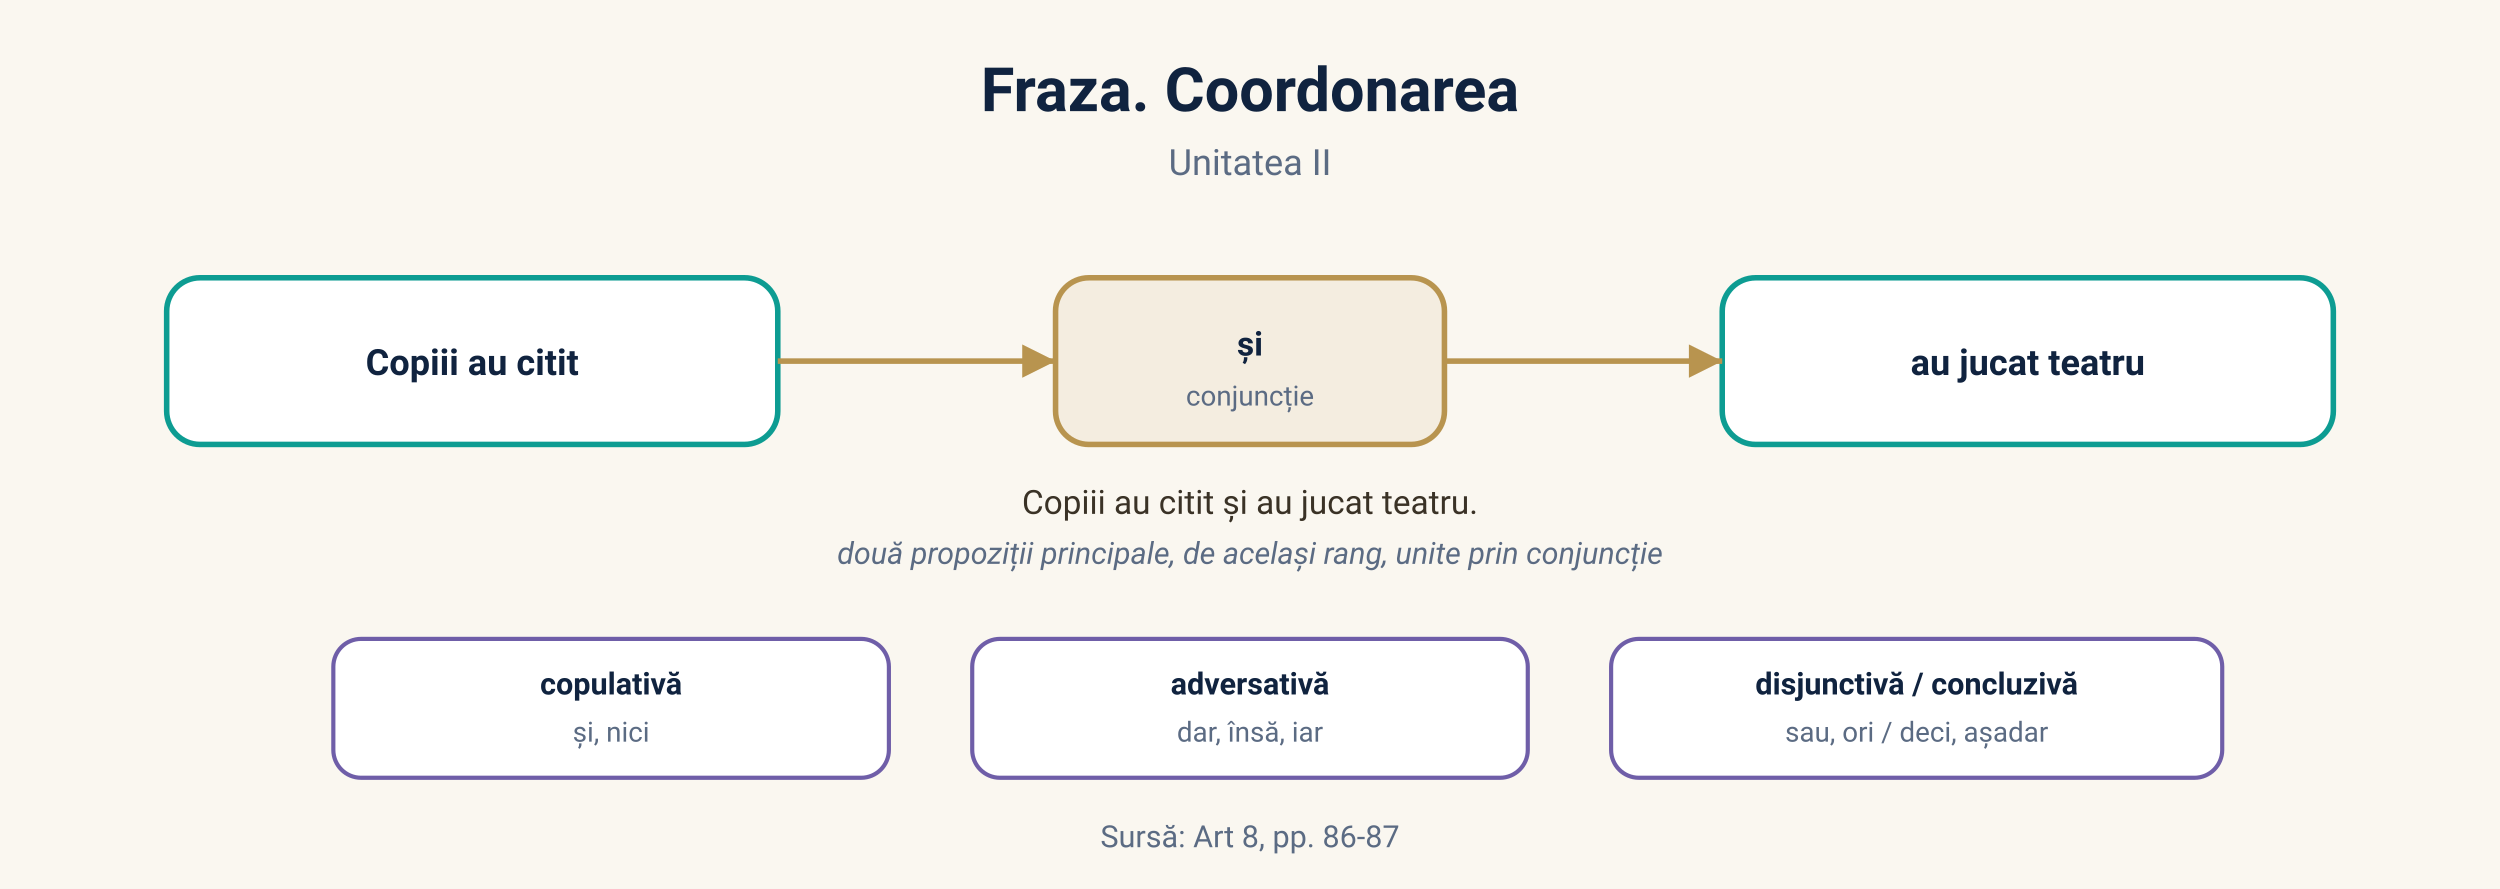
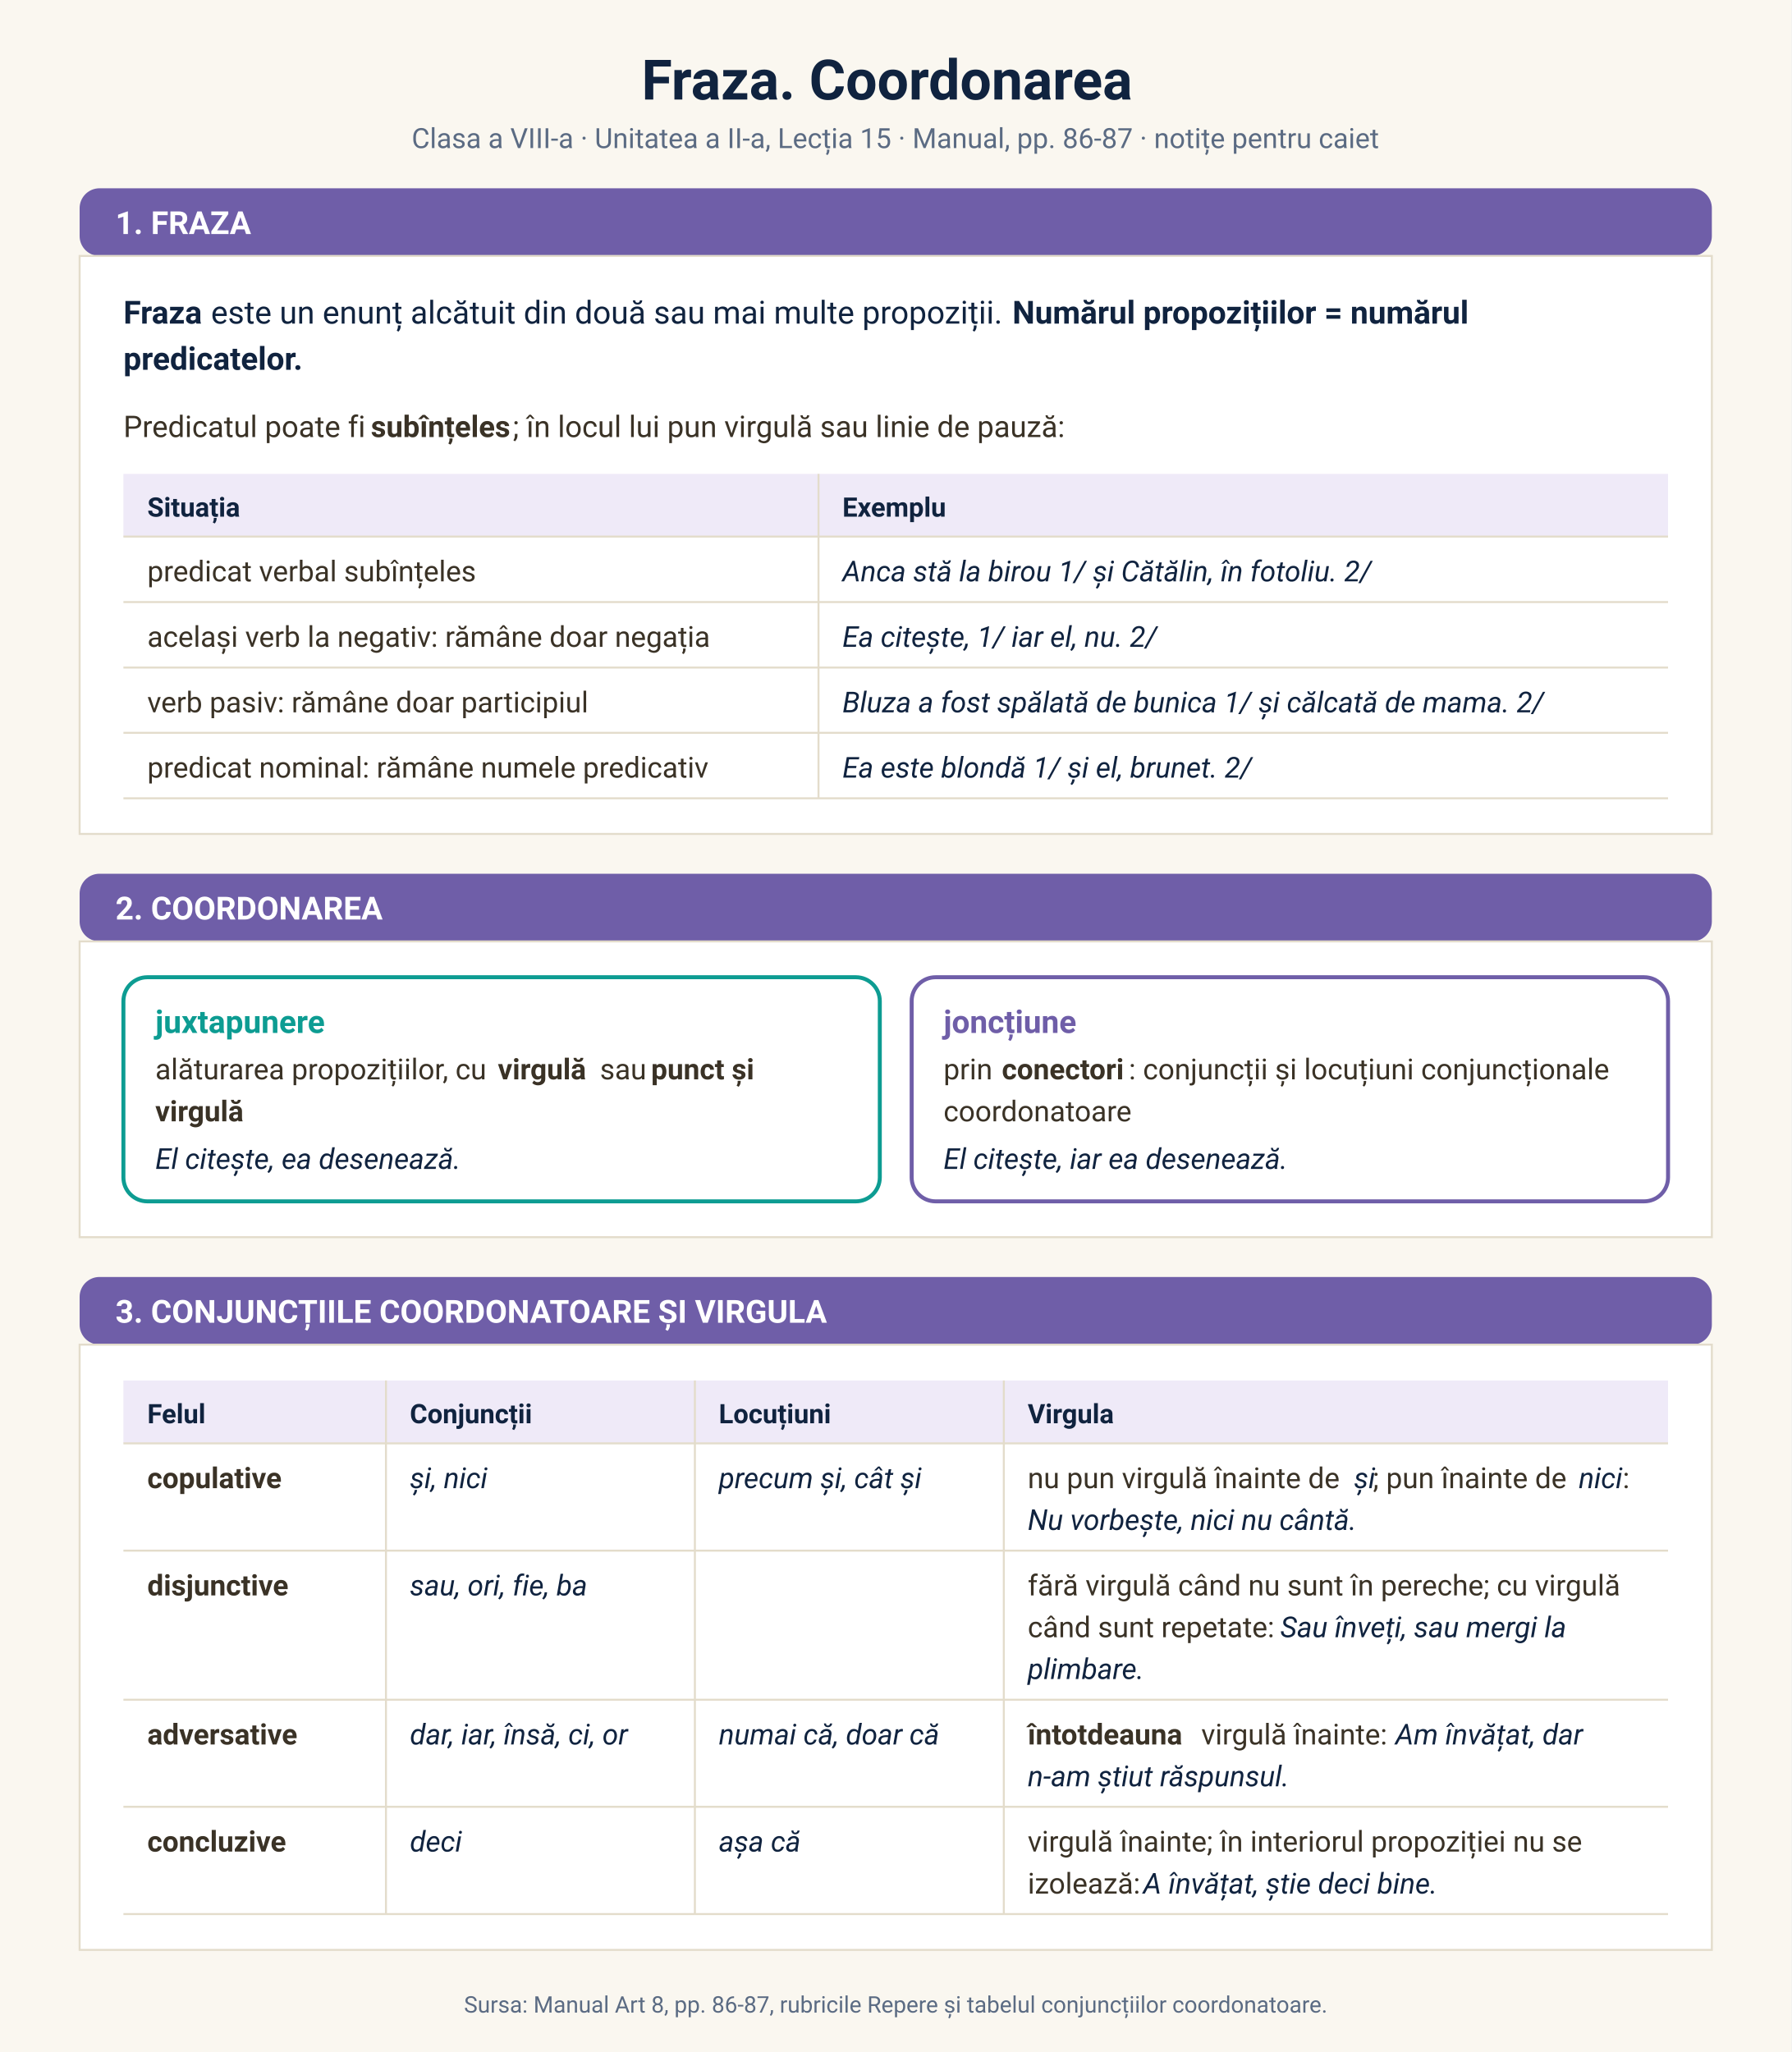
- <svg xmlns="http://www.w3.org/2000/svg" viewBox="0 0 900 320" font-family="'Segoe UI', 'Plus Jakarta Sans', -apple-system, Roboto, sans-serif">
-   <rect width="900" height="320" fill="#faf7f0" />
-   <text x="450" y="40" text-anchor="middle" font-size="22" font-weight="700" fill="#10233f">Fraza. Coordonarea</text>
-   <text x="450" y="63" text-anchor="middle" font-size="13" fill="#5b6b83">Unitatea II</text>
-   <g>
-     <rect x="60" y="100" width="220" height="60" rx="12" fill="#ffffff" stroke="#0d9c92" stroke-width="2" />
-     <text x="170" y="135" text-anchor="middle" font-size="13" font-weight="700" fill="#10233f">Copiii au citit</text>
-   </g>
-   <g>
-     <rect x="620" y="100" width="220" height="60" rx="12" fill="#ffffff" stroke="#0d9c92" stroke-width="2" />
-     <text x="730" y="135" text-anchor="middle" font-size="13" font-weight="700" fill="#10233f">au jucat teatru</text>
-   </g>
-   <rect x="380" y="100" width="140" height="60" rx="12" fill="#f4ede0" stroke="#b8944f" stroke-width="2" />
-   <text x="450" y="128" text-anchor="middle" font-size="12" font-weight="700" fill="#10233f">și</text>
-   <text x="450" y="146" text-anchor="middle" font-size="10" fill="#5b6b83">conjuncție</text>
-   <line x1="280" y1="130" x2="380" y2="130" stroke="#b8944f" stroke-width="2" marker-end="url(#arrow)" />
-   <line x1="520" y1="130" x2="620" y2="130" stroke="#b8944f" stroke-width="2" marker-end="url(#arrow)" />
-   <defs>
-     <marker id="arrow" markerWidth="8" markerHeight="8" refX="6" refY="3" orient="auto">
-       <path d="M0,0 L6,3 L0,6 Z" fill="#b8944f" />
-     </marker>
-   </defs>
-   <text x="450" y="185" text-anchor="middle" font-size="12" fill="#3a3226">Copiii au citit și au jucat teatru.</text>
-   <text x="450" y="203" text-anchor="middle" font-size="11" fill="#5b6b83" font-style="italic">două propoziții principale, de același rang, unite prin conjuncție</text>
-   <g>
-     <rect x="120" y="230" width="200" height="50" rx="10" fill="#ffffff" stroke="#6f5ea8" stroke-width="1.5" />
-     <text x="220" y="250" text-anchor="middle" font-size="11" font-weight="700" fill="#10233f">copulativă</text>
-     <text x="220" y="267" text-anchor="middle" font-size="10" fill="#5b6b83">și, nici</text>
-   </g>
-   <g>
-     <rect x="350" y="230" width="200" height="50" rx="10" fill="#ffffff" stroke="#6f5ea8" stroke-width="1.5" />
-     <text x="450" y="250" text-anchor="middle" font-size="11" font-weight="700" fill="#10233f">adversativă</text>
-     <text x="450" y="267" text-anchor="middle" font-size="10" fill="#5b6b83">dar, însă, iar</text>
-   </g>
-   <g>
-     <rect x="580" y="230" width="220" height="50" rx="10" fill="#ffffff" stroke="#6f5ea8" stroke-width="1.5" />
-     <text x="690" y="250" text-anchor="middle" font-size="11" font-weight="700" fill="#10233f">disjunctivă / concluzivă</text>
-     <text x="690" y="267" text-anchor="middle" font-size="10" fill="#5b6b83">sau, ori / deci, așadar</text>
-   </g>
-   <text x="450" y="305" text-anchor="middle" font-size="11" fill="#5b6b83">Sursă: Art 8, pp. 86-87</text>
+ <svg xmlns="http://www.w3.org/2000/svg" viewBox="0 0 900 1031" font-family="'Segoe UI', 'Plus Jakarta Sans', -apple-system, Roboto, sans-serif">
+   <rect width="900" height="1031" fill="#faf7f0" />
+   <text x="322.3" y="50.0" font-size="28" fill="#10233f" font-weight="700" textLength="255.6" lengthAdjust="spacing">Fraza. Coordonarea</text>
+   <text x="206.8" y="74.4" font-size="14" fill="#5b6b83" textLength="486.4" lengthAdjust="spacing">Clasa a VIII-a · Unitatea a II-a, Lecția 15 · Manual, pp. 86-87 · notițe pentru caiet</text>
+   <rect x="40" y="94.6" width="820" height="34" rx="10" fill="#6f5ea8" />
+   <text x="58" y="117.6" font-size="16" font-weight="700" fill="#ffffff">1. FRAZA</text>
+   <rect x="40" y="128.6" width="820" height="290.4" fill="#ffffff" stroke="#e3dccb" />
+   <text x="62.0" y="162.6" font-size="16" fill="#10233f" font-weight="700" textLength="39.7" lengthAdjust="spacing">Fraza</text>
+   <text x="106.0" y="162.6" font-size="16" fill="#10233f" textLength="398.2" lengthAdjust="spacing">este un enunț alcătuit din două sau mai multe propoziții.</text>
+   <text x="508.6" y="162.6" font-size="16" fill="#10233f" font-weight="700" textLength="248.5" lengthAdjust="spacing">Numărul propozițiilor = numărul</text>
+   <text x="62.0" y="185.8" font-size="16" fill="#10233f" font-weight="700" textLength="95.5" lengthAdjust="spacing">predicatelor.</text>
+   <text x="62.0" y="219.6" font-size="15" fill="#3a3226" textLength="120.3" lengthAdjust="spacing">Predicatul poate fi</text>
+   <text x="186.3" y="219.6" font-size="15" fill="#3a3226" font-weight="700" textLength="71.2" lengthAdjust="spacing">subînțeles</text>
+   <text x="257.6" y="219.6" font-size="15" fill="#3a3226" textLength="278.8" lengthAdjust="spacing">; în locul lui pun virgulă sau linie de pauză:</text>
+   <rect x="62.0" y="238.1" width="776.0" height="31.6" fill="#efeaf8" />
+   <text x="74.0" y="259.6" font-size="13.5" fill="#10233f" font-weight="700" textLength="48.5" lengthAdjust="spacing">Situația</text>
+   <text x="423.2" y="259.6" font-size="13.5" fill="#10233f" font-weight="700" textLength="54.7" lengthAdjust="spacing">Exemplu</text>
+   <line x1="62.0" y1="269.6" x2="838.0" y2="269.6" stroke="#e3dccb" />
+   <text x="74.0" y="292.1" font-size="14.5" fill="#3a3226" textLength="163.3" lengthAdjust="spacing">predicat verbal subînțeles</text>
+   <text x="423.2" y="292.1" font-size="14.5" fill="#10233f" font-style="italic" textLength="270.0" lengthAdjust="spacing">Anca stă la birou 1/ și Cătălin, în fotoliu. 2/</text>
+   <line x1="62.0" y1="302.5" x2="838.0" y2="302.5" stroke="#e3dccb" />
+   <text x="74.0" y="325.0" font-size="14.5" fill="#3a3226" textLength="280.1" lengthAdjust="spacing">același verb la negativ: rămâne doar negația</text>
+   <text x="423.2" y="325.0" font-size="14.5" fill="#10233f" font-style="italic" textLength="158.8" lengthAdjust="spacing">Ea citește, 1/ iar el, nu. 2/</text>
+   <line x1="62.0" y1="335.4" x2="838.0" y2="335.4" stroke="#e3dccb" />
+   <text x="74.0" y="357.9" font-size="14.5" fill="#3a3226" textLength="220.5" lengthAdjust="spacing">verb pasiv: rămâne doar participiul</text>
+   <text x="423.2" y="357.9" font-size="14.5" fill="#10233f" font-style="italic" textLength="350.8" lengthAdjust="spacing">Bluza a fost spălată de bunica 1/ și călcată de mama. 2/</text>
+   <line x1="62.0" y1="368.2" x2="838.0" y2="368.2" stroke="#e3dccb" />
+   <text x="74.0" y="390.7" font-size="14.5" fill="#3a3226" textLength="281.3" lengthAdjust="spacing">predicat nominal: rămâne numele predicativ</text>
+   <text x="423.2" y="390.7" font-size="14.5" fill="#10233f" font-style="italic" textLength="205.5" lengthAdjust="spacing">Ea este blondă 1/ și el, brunet. 2/</text>
+   <line x1="62.0" y1="401.1" x2="838.0" y2="401.1" stroke="#e3dccb" />
+   <line x1="411.2" y1="238.1" x2="411.2" y2="401.0" stroke="#e3dccb" />
+   <rect x="40" y="439.0" width="820" height="34" rx="10" fill="#6f5ea8" />
+   <text x="58" y="462.0" font-size="16" font-weight="700" fill="#ffffff">2. COORDONAREA</text>
+   <rect x="40" y="473.0" width="820" height="148.6" fill="#ffffff" stroke="#e3dccb" />
+   <rect x="62.0" y="491.0" width="380.0" height="112.6" rx="12" fill="#ffffff" stroke="#0d9c92" stroke-width="2" />
+   <text x="78.0" y="519.0" font-size="16" fill="#0d9c92" font-weight="700" textLength="91.0" lengthAdjust="spacing">juxtapunere</text>
+   <text x="78.0" y="542.3" font-size="14.5" fill="#3a3226" textLength="168.2" lengthAdjust="spacing">alăturarea propozițiilor, cu</text>
+   <text x="250.1" y="542.3" font-size="14.5" fill="#3a3226" font-weight="700" textLength="47.4" lengthAdjust="spacing">virgulă</text>
+   <text x="301.4" y="542.3" font-size="14.5" fill="#3a3226" textLength="21.8" lengthAdjust="spacing">sau</text>
+   <text x="327.1" y="542.3" font-size="14.5" fill="#3a3226" font-weight="700" textLength="53.8" lengthAdjust="spacing">punct și</text>
+   <text x="78.0" y="563.4" font-size="14.5" fill="#3a3226" font-weight="700" textLength="47.4" lengthAdjust="spacing">virgulă</text>
+   <text x="78.0" y="587.3" font-size="14.5" fill="#10233f" font-style="italic" textLength="148.8" lengthAdjust="spacing">El citește, ea desenează.</text>
+   <rect x="458.0" y="491.0" width="380.0" height="112.6" rx="12" fill="#ffffff" stroke="#6f5ea8" stroke-width="2" />
+   <text x="474.0" y="519.0" font-size="16" fill="#6f5ea8" font-weight="700" textLength="70.6" lengthAdjust="spacing">joncțiune</text>
+   <text x="474.0" y="542.3" font-size="14.5" fill="#3a3226" textLength="25.4" lengthAdjust="spacing">prin</text>
+   <text x="503.3" y="542.3" font-size="14.5" fill="#3a3226" font-weight="700" textLength="63.8" lengthAdjust="spacing">conectori</text>
+   <text x="567.1" y="542.3" font-size="14.5" fill="#3a3226" textLength="239.7" lengthAdjust="spacing">: conjuncții și locuțiuni conjuncționale</text>
+   <text x="474.0" y="563.4" font-size="14.5" fill="#3a3226" textLength="95.1" lengthAdjust="spacing">coordonatoare</text>
+   <text x="474.0" y="587.3" font-size="14.5" fill="#10233f" font-style="italic" textLength="169.5" lengthAdjust="spacing">El citește, iar ea desenează.</text>
+   <rect x="40" y="641.6" width="820" height="34" rx="10" fill="#6f5ea8" />
+   <text x="58" y="664.6" font-size="16" font-weight="700" fill="#ffffff">3. CONJUNCȚIILE COORDONATOARE ȘI VIRGULA</text>
+   <rect x="40" y="675.6" width="820" height="304.1" fill="#ffffff" stroke="#e3dccb" />
+   <rect x="62.0" y="693.6" width="776.0" height="31.6" fill="#efeaf8" />
+   <text x="74.0" y="715.1" font-size="13.5" fill="#10233f" font-weight="700" textLength="30.1" lengthAdjust="spacing">Felul</text>
+   <text x="205.9" y="715.1" font-size="13.5" fill="#10233f" font-weight="700" textLength="64.4" lengthAdjust="spacing">Conjuncții</text>
+   <text x="361.1" y="715.1" font-size="13.5" fill="#10233f" font-weight="700" textLength="59.1" lengthAdjust="spacing">Locuțiuni</text>
+   <text x="516.3" y="715.1" font-size="13.5" fill="#10233f" font-weight="700" textLength="45.9" lengthAdjust="spacing">Virgula</text>
+   <line x1="62.0" y1="725.2" x2="838.0" y2="725.2" stroke="#e3dccb" />
+   <text x="74.0" y="747.7" font-size="14.5" fill="#3a3226" font-weight="700" textLength="70.9" lengthAdjust="spacing">copulative</text>
+   <text x="205.9" y="747.7" font-size="14.5" fill="#10233f" font-style="italic" textLength="38.7" lengthAdjust="spacing">și, nici</text>
+   <text x="361.1" y="747.7" font-size="14.5" fill="#10233f" font-style="italic" textLength="100.0" lengthAdjust="spacing">precum și, cât și</text>
+   <text x="516.3" y="747.7" font-size="14.5" fill="#3a3226" textLength="159.9" lengthAdjust="spacing">nu pun virgulă înainte de</text>
+   <text x="680.2" y="747.7" font-size="14.5" fill="#10233f" font-style="italic" textLength="9.6" lengthAdjust="spacing">și</text>
+   <text x="689.7" y="747.7" font-size="14.5" fill="#3a3226" textLength="99.5" lengthAdjust="spacing">; pun înainte de</text>
+   <text x="793.1" y="747.7" font-size="14.5" fill="#10233f" font-style="italic" textLength="22.0" lengthAdjust="spacing">nici</text>
+   <text x="815.2" y="747.7" font-size="14.5" fill="#3a3226" textLength="3.2" lengthAdjust="spacing">:</text>
+   <text x="516.3" y="768.7" font-size="14.5" fill="#10233f" font-style="italic" textLength="166.5" lengthAdjust="spacing">Nu vorbește, nici nu cântă.</text>
+   <line x1="62.0" y1="779.1" x2="838.0" y2="779.1" stroke="#e3dccb" />
+   <text x="74.0" y="801.6" font-size="14.5" fill="#3a3226" font-weight="700" textLength="73.5" lengthAdjust="spacing">disjunctive</text>
+   <text x="205.9" y="801.6" font-size="14.5" fill="#10233f" font-style="italic" textLength="90.8" lengthAdjust="spacing">sau, ori, fie, ba</text>
+   <text x="516.3" y="801.6" font-size="14.5" fill="#3a3226" textLength="298.1" lengthAdjust="spacing">fără virgulă când nu sunt în pereche; cu virgulă</text>
+   <text x="516.3" y="822.6" font-size="14.5" fill="#3a3226" textLength="123.0" lengthAdjust="spacing">când sunt repetate:</text>
+   <text x="643.2" y="822.6" font-size="14.5" fill="#10233f" font-style="italic" textLength="146.0" lengthAdjust="spacing">Sau înveți, sau mergi la</text>
+   <text x="516.3" y="843.6" font-size="14.5" fill="#10233f" font-style="italic" textLength="59.0" lengthAdjust="spacing">plimbare.</text>
+   <line x1="62.0" y1="854.0" x2="838.0" y2="854.0" stroke="#e3dccb" />
+   <text x="74.0" y="876.5" font-size="14.5" fill="#3a3226" font-weight="700" textLength="77.9" lengthAdjust="spacing">adversative</text>
+   <text x="205.9" y="876.5" font-size="14.5" fill="#10233f" font-style="italic" textLength="114.8" lengthAdjust="spacing">dar, iar, însă, ci, or</text>
+   <text x="361.1" y="876.5" font-size="14.5" fill="#10233f" font-style="italic" textLength="112.4" lengthAdjust="spacing">numai că, doar că</text>
+   <text x="516.3" y="876.5" font-size="14.5" fill="#3a3226" font-weight="700" textLength="83.2" lengthAdjust="spacing">întotdeauna</text>
+   <text x="603.5" y="876.5" font-size="14.5" fill="#3a3226" textLength="93.7" lengthAdjust="spacing">virgulă înainte:</text>
+   <text x="701.0" y="876.5" font-size="14.5" fill="#10233f" font-style="italic" textLength="97.1" lengthAdjust="spacing">Am învățat, dar</text>
+   <text x="516.3" y="897.5" font-size="14.5" fill="#10233f" font-style="italic" textLength="132.8" lengthAdjust="spacing">n-am știut răspunsul.</text>
+   <line x1="62.0" y1="907.8" x2="838.0" y2="907.8" stroke="#e3dccb" />
+   <text x="74.0" y="930.3" font-size="14.5" fill="#3a3226" font-weight="700" textLength="71.2" lengthAdjust="spacing">concluzive</text>
+   <text x="205.9" y="930.3" font-size="14.5" fill="#10233f" font-style="italic" textLength="25.1" lengthAdjust="spacing">deci</text>
+   <text x="361.1" y="930.3" font-size="14.5" fill="#10233f" font-style="italic" textLength="39.6" lengthAdjust="spacing">așa că</text>
+   <text x="516.3" y="930.3" font-size="14.5" fill="#3a3226" textLength="282.0" lengthAdjust="spacing">virgulă înainte; în interiorul propoziției nu se</text>
+   <text x="516.3" y="951.4" font-size="14.5" fill="#3a3226" textLength="54.1" lengthAdjust="spacing">izolează:</text>
+   <text x="574.3" y="951.4" font-size="14.5" fill="#10233f" font-style="italic" textLength="148.0" lengthAdjust="spacing">A învățat, știe deci bine.</text>
+   <line x1="62.0" y1="961.7" x2="838.0" y2="961.7" stroke="#e3dccb" />
+   <line x1="193.9" y1="693.6" x2="193.9" y2="961.7" stroke="#e3dccb" />
+   <line x1="349.1" y1="693.6" x2="349.1" y2="961.7" stroke="#e3dccb" />
+   <line x1="504.3" y1="693.6" x2="504.3" y2="961.7" stroke="#e3dccb" />
+   <text x="233.1" y="1011.2" font-size="11.5" fill="#5b6b83" textLength="433.8" lengthAdjust="spacing">Sursa: Manual Art 8, pp. 86-87, rubricile Repere și tabelul conjuncțiilor coordonatoare.</text>
</svg>
